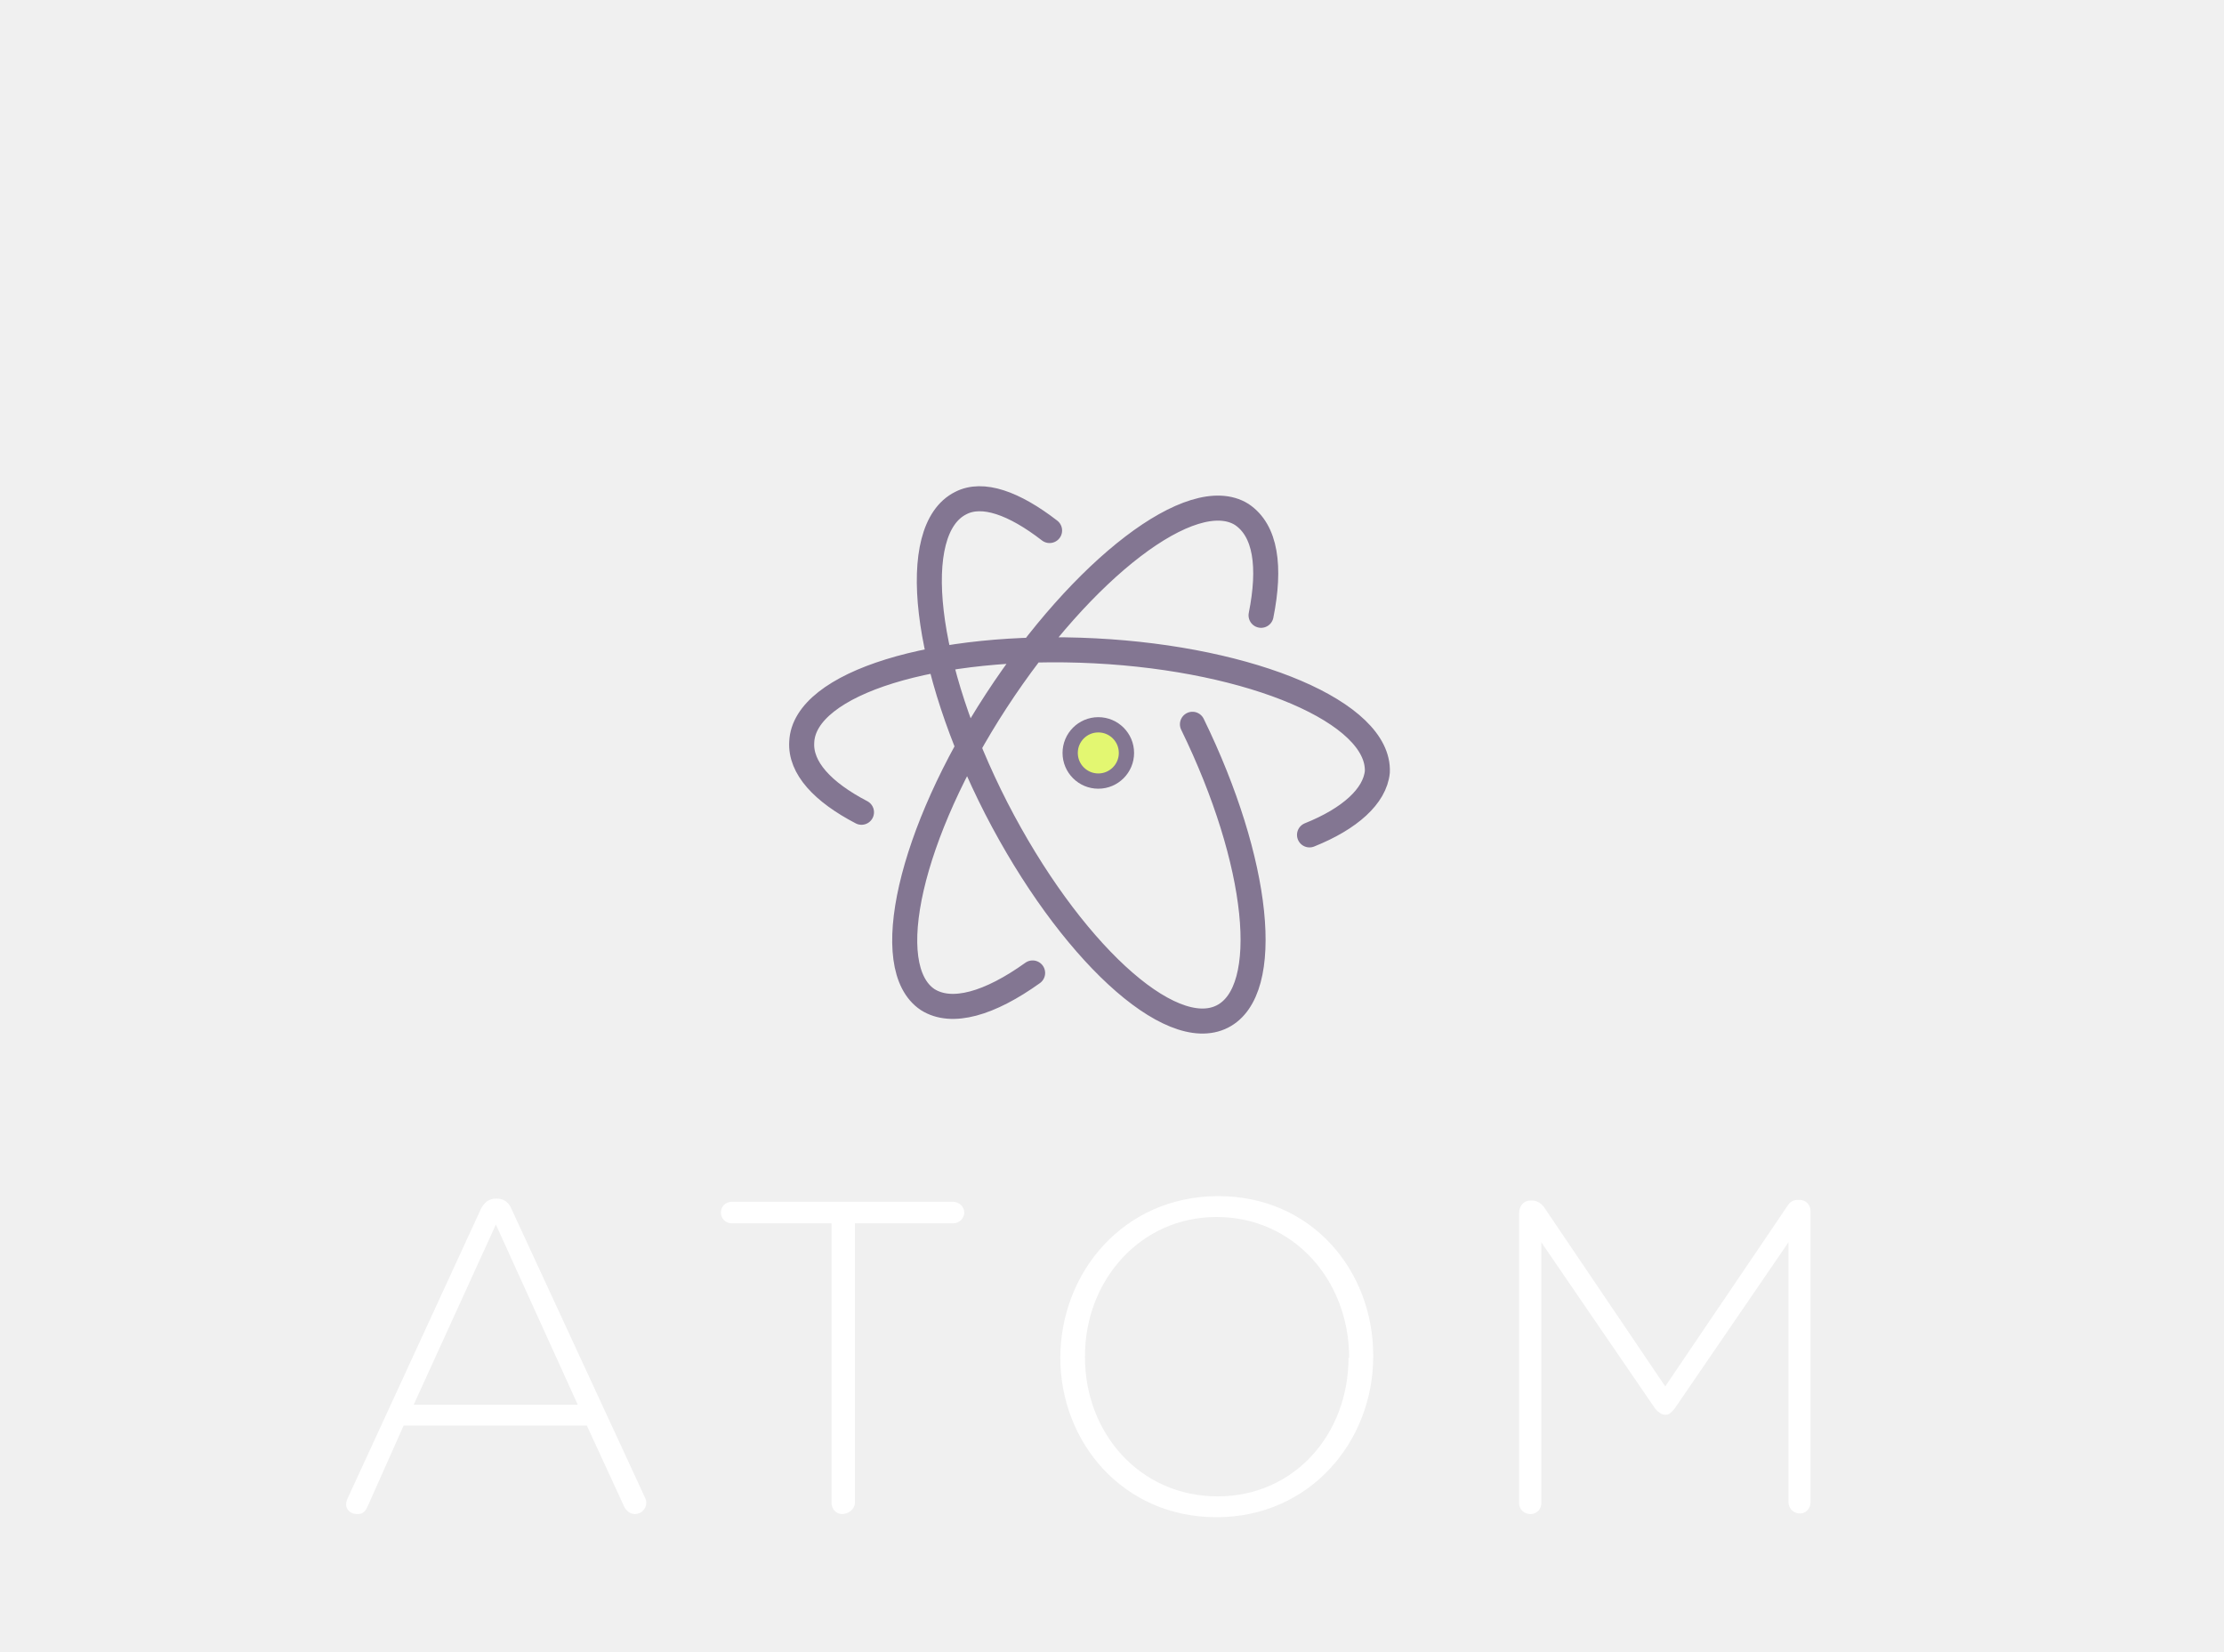
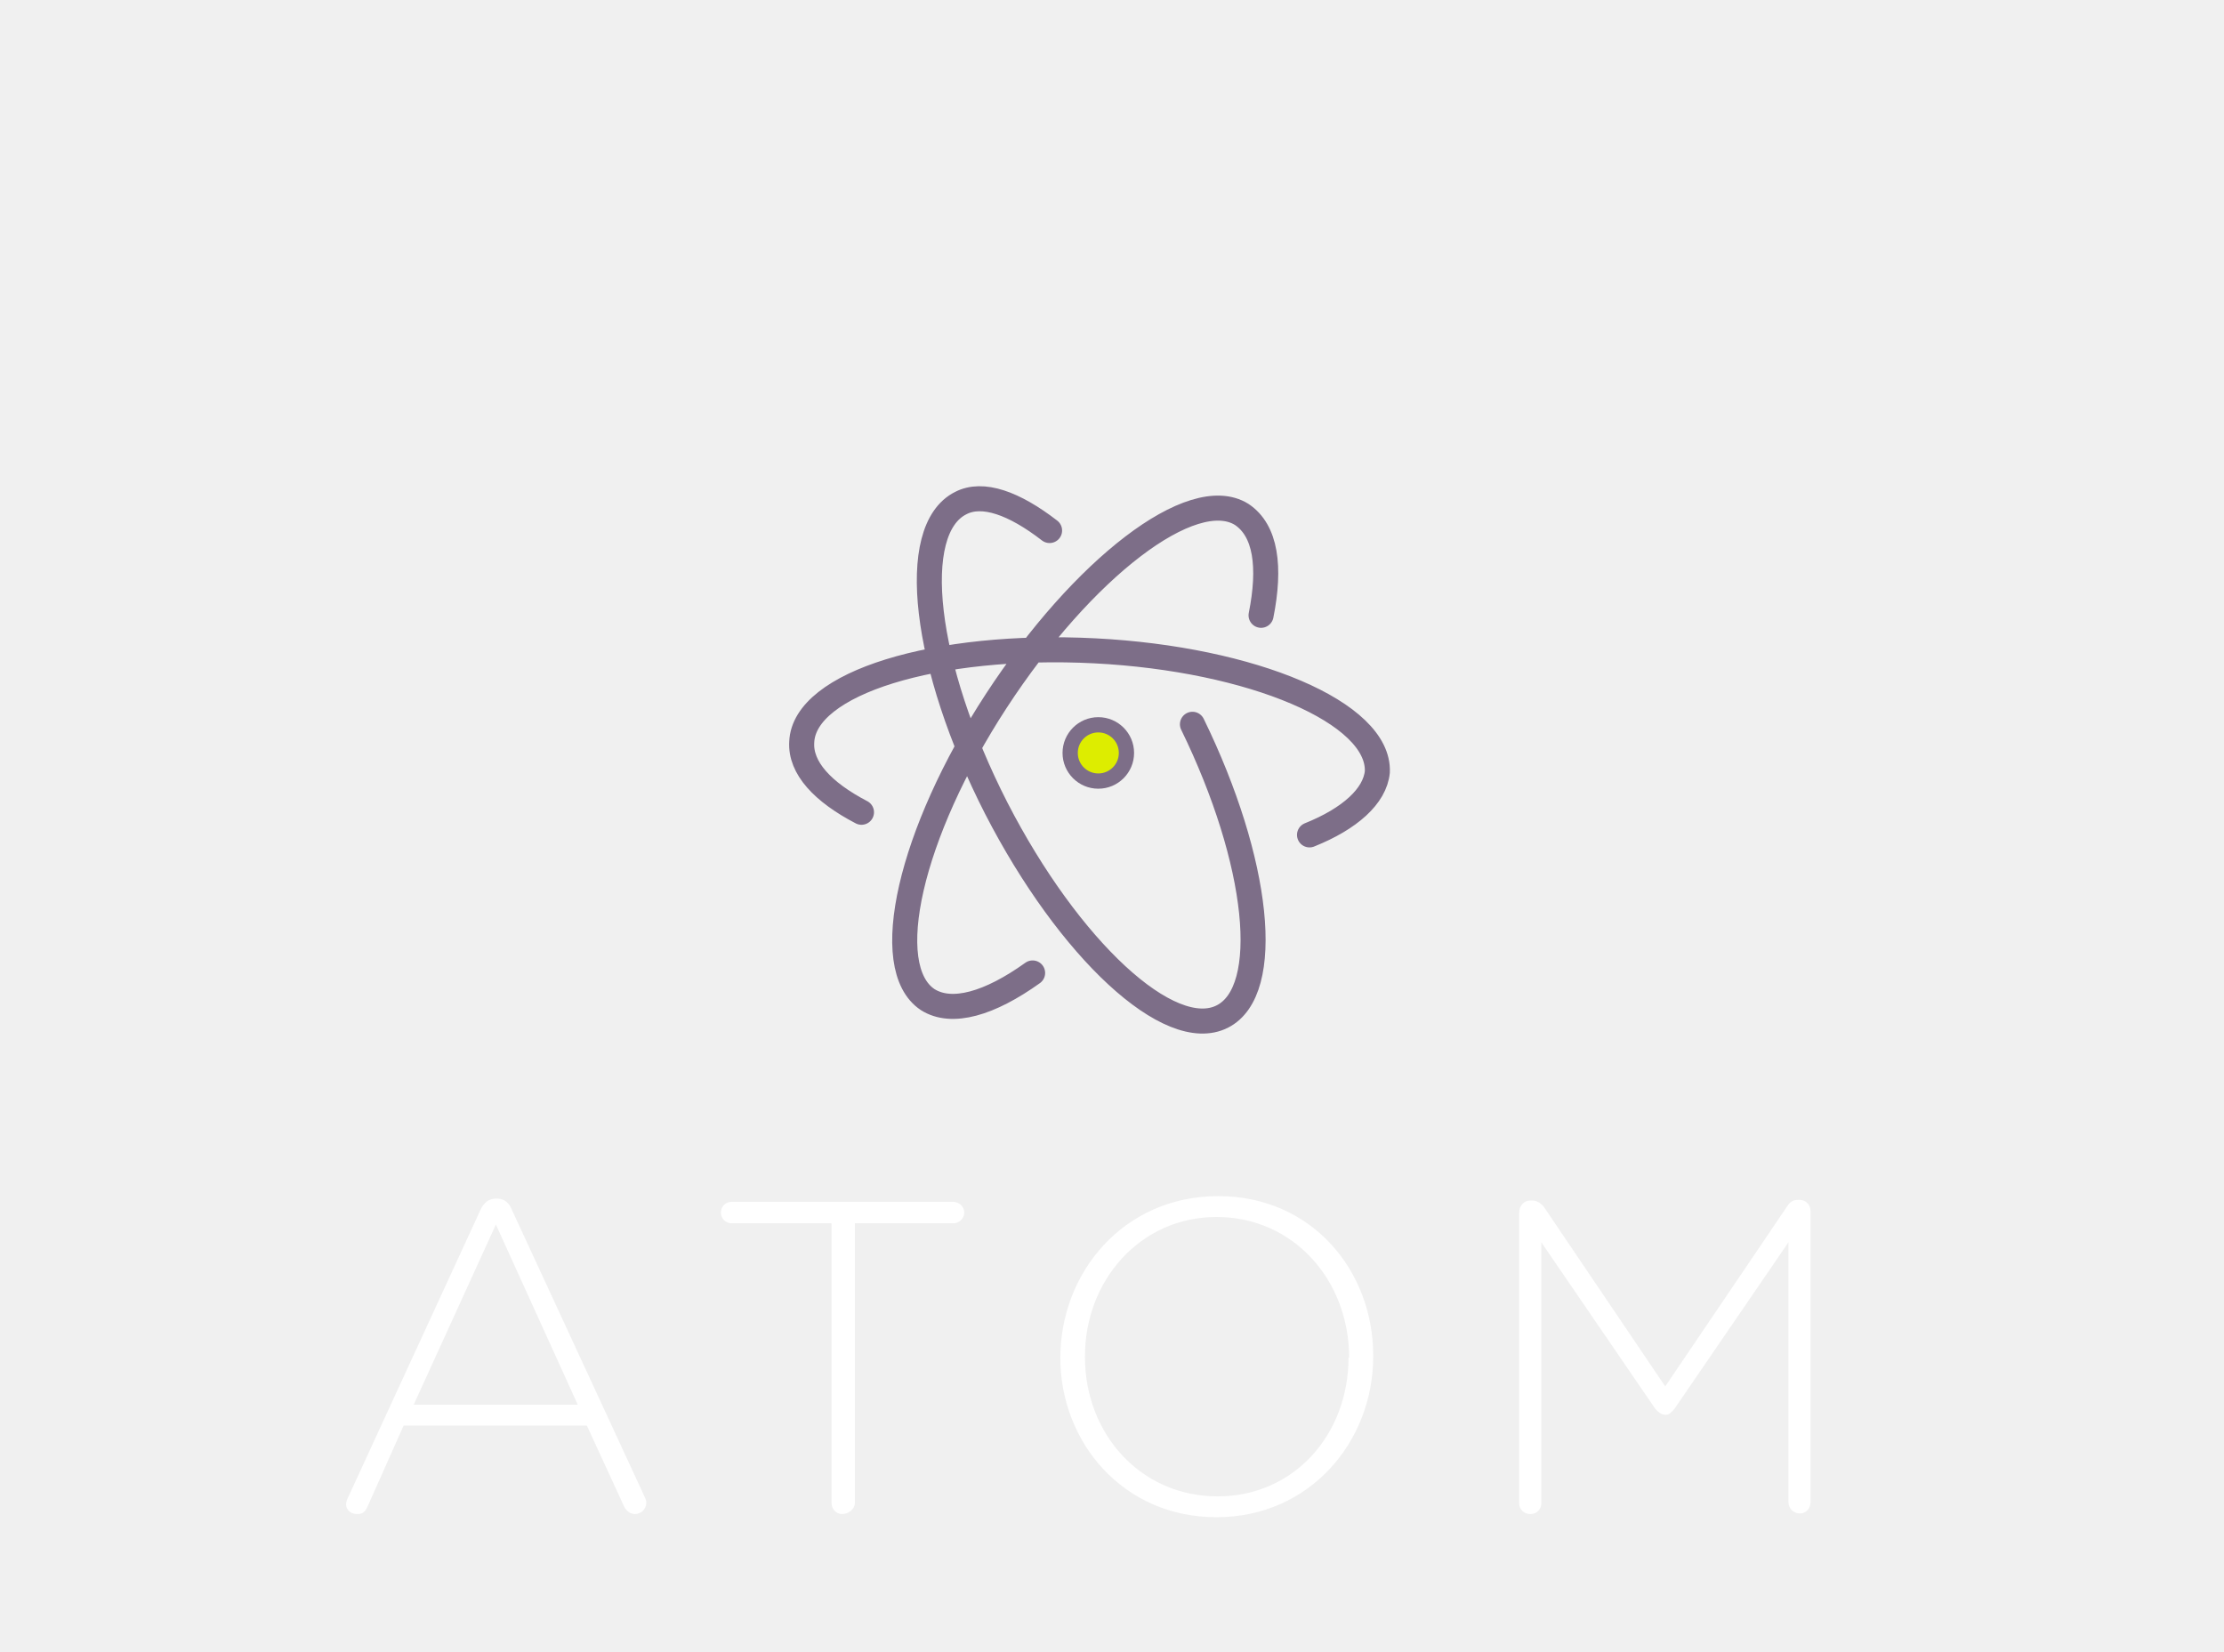
<svg xmlns="http://www.w3.org/2000/svg" width="276" height="205" viewBox="0 0 73.025 54.24" version="1.1" id="svg5914">
  <defs id="defs5908" />
  <g id="layer1" transform="translate(0,-242.7603)">
    <path style="fill:#ffffff;fill-opacity:1;stroke:none;stroke-width:0.208;stroke-opacity:1" d="m -0.175,286.829 c 0.104,0.498 -0.208,0.996 -0.706,1.1 -0.498,0.104 -0.975,-0.208 -1.079,-0.706 -0.104,-0.498 0.208,-0.996 0.706,-1.1 0.477,-0.104 0.975,0.208 1.079,0.706 m 11.601,5.105 4.358,-9.464 c 0.104,-0.208 0.249,-0.353 0.498,-0.353 h 0.042 c 0.249,0 0.398,0.156 0.477,0.353 l 4.358,9.422 c 0.071,0.141 0.062,0.208 0.062,0.208 0,0.208 -0.166,0.374 -0.374,0.374 -0.166,0 -0.311,-0.125 -0.374,-0.291 l -1.204,-2.615 H 13.253 l -1.183,2.656 c -0.101,0.228 -0.208,0.249 -0.353,0.249 -0.208,0 -0.353,-0.145 -0.353,-0.311 0,-0.062 0.017,-0.143 0.062,-0.228 m 7.554,-3.03 -2.698,-5.936 -2.698,5.915 h 5.396 m 8.302,-5.956 h -3.258 c -0.208,0 -0.353,-0.166 -0.353,-0.353 0,-0.208 0.166,-0.353 0.353,-0.353 h 7.264 c 0.208,0 0.374,0.166 0.374,0.353 0,0.187 -0.166,0.353 -0.353,0.353 h -3.238 v 9.173 c 0,0.208 -0.208,0.374 -0.415,0.374 -0.208,0 -0.353,-0.166 -0.353,-0.374 v -9.173 m 7.513,4.421 c 0,-2.802 2.075,-5.313 5.188,-5.313 3.072,0 5.085,2.449 5.085,5.23 v 0.042 c 0,2.781 -2.075,5.271 -5.147,5.271 -3.072,0 -5.126,-2.47 -5.126,-5.23 m 9.484,0 c 0,-2.553 -1.826,-4.628 -4.358,-4.628 -2.49,0 -4.317,2.075 -4.317,4.566 v 0.042 c 0,2.49 1.806,4.566 4.358,4.566 2.49,0 4.296,-2.013 4.296,-4.566 m 5.604,-4.753 c 0,-0.208 0.145,-0.394 0.353,-0.394 h 0.083 c 0.145,0 0.27,0.083 0.374,0.208 l 3.985,5.894 4.005,-5.915 c 0.103,-0.16 0.202,-0.208 0.353,-0.208 h 0.062 c 0.208,0 0.351,0.166 0.351,0.374 v 9.547 c 0,0.208 -0.144,0.374 -0.351,0.374 -0.208,0 -0.374,-0.166 -0.374,-0.374 v -8.53 l -3.736,5.458 c -0.104,0.125 -0.174,0.205 -0.299,0.205 -0.125,0 -0.241,-0.08 -0.344,-0.205 l -3.736,-5.458 v 8.571 c 0,0.208 -0.166,0.353 -0.353,0.353 -0.208,0 -0.374,-0.145 -0.374,-0.353 v -9.547" id="path4-8-2" />
-     <path d="m 39.154,266.542 c 2.2,4.506 2.651,8.748 0.981,9.596 -1.723,0.875 -5.036,-2.2 -7.422,-6.839 -2.386,-4.665 -2.916,-9.145 -1.166,-10.02 0.716,-0.371 1.75,0 2.916,0.901 m -6.176,9.251 c -1.272,-0.663 -2.015,-1.458 -1.962,-2.306 0.08,-1.935 4.4,-3.26 9.622,-2.995 5.195,0.265 9.357,2.041 9.278,3.976 -0.08,0.795 -0.901,1.537 -2.227,2.068 m -9.092,4.533 c -1.405,1.007 -2.651,1.378 -3.446,0.875 -1.59,-1.06 -0.583,-5.461 2.253,-9.808 2.836,-4.347 6.441,-7.131 8.058,-6.123 0.795,0.53 0.954,1.723 0.636,3.313" id="path2-9-2-5" style="fill:none;fill-opacity:1;stroke:#837692;stroke-width:0.822;stroke-linecap:round;stroke-opacity:1" />
-     <circle style="opacity:1;fill:#e3f771;fill-opacity:1;stroke:#837692;stroke-width:0.501;stroke-linecap:round;stroke-linejoin:round;stroke-miterlimit:4;stroke-dasharray:none;stroke-dashoffset:19.011;stroke-opacity:1;paint-order:markers fill stroke" id="path4547-6-6" cx="36.063" cy="267.483" r="0.924" />
+     <path d="m 39.154,266.542 c 2.2,4.506 2.651,8.748 0.981,9.596 -1.723,0.875 -5.036,-2.2 -7.422,-6.839 -2.386,-4.665 -2.916,-9.145 -1.166,-10.02 0.716,-0.371 1.75,0 2.916,0.901 m -6.176,9.251 c -1.272,-0.663 -2.015,-1.458 -1.962,-2.306 0.08,-1.935 4.4,-3.26 9.622,-2.995 5.195,0.265 9.357,2.041 9.278,3.976 -0.08,0.795 -0.901,1.537 -2.227,2.068 m -9.092,4.533 c -1.405,1.007 -2.651,1.378 -3.446,0.875 -1.59,-1.06 -0.583,-5.461 2.253,-9.808 2.836,-4.347 6.441,-7.131 8.058,-6.123 0.795,0.53 0.954,1.723 0.636,3.313" id="path2-9-2-5" style="fill:none;fill-opacity:1;stroke:#7d6e88;stroke-width:0.822;stroke-linecap:round;stroke-opacity:1" />
+     <circle style="opacity:1;fill:#dded00;fill-opacity:1;stroke:#7d6e88;stroke-width:0.501;stroke-linecap:round;stroke-linejoin:round;stroke-miterlimit:4;stroke-dasharray:none;stroke-dashoffset:19.011;stroke-opacity:1;paint-order:markers fill stroke" id="path4547-6-6" cx="36.063" cy="267.483" r="0.924" />
  </g>
</svg>
